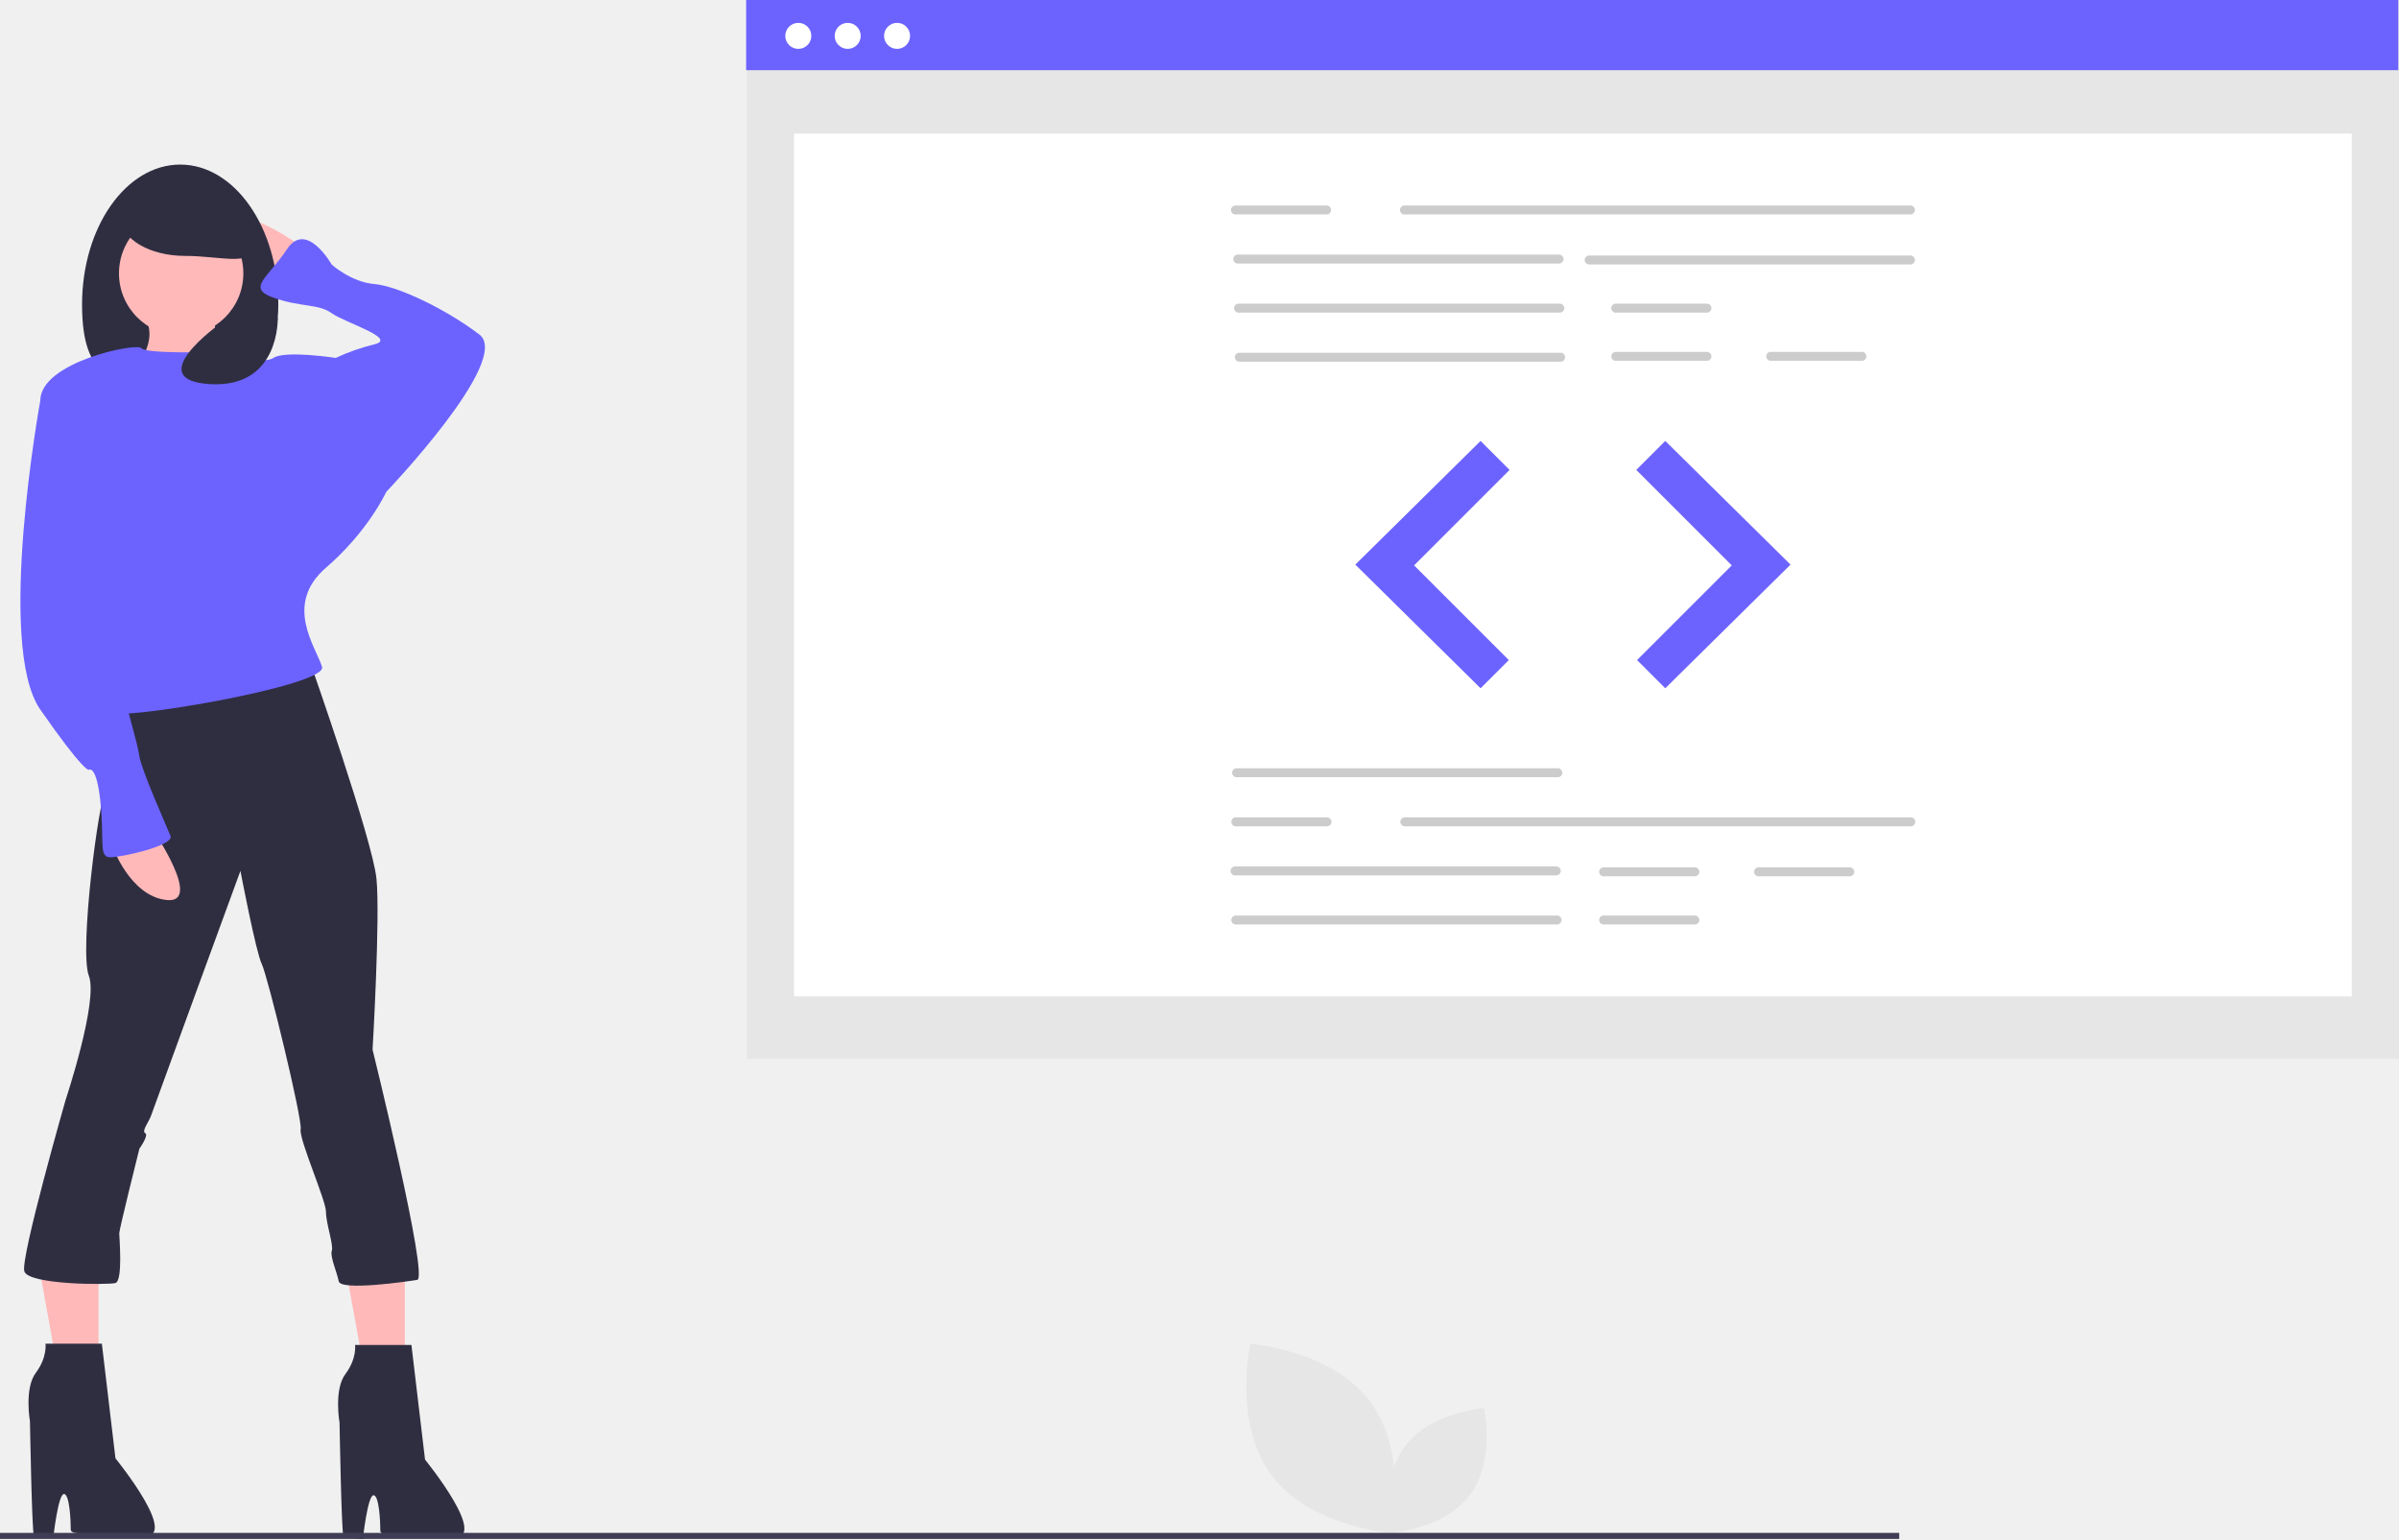
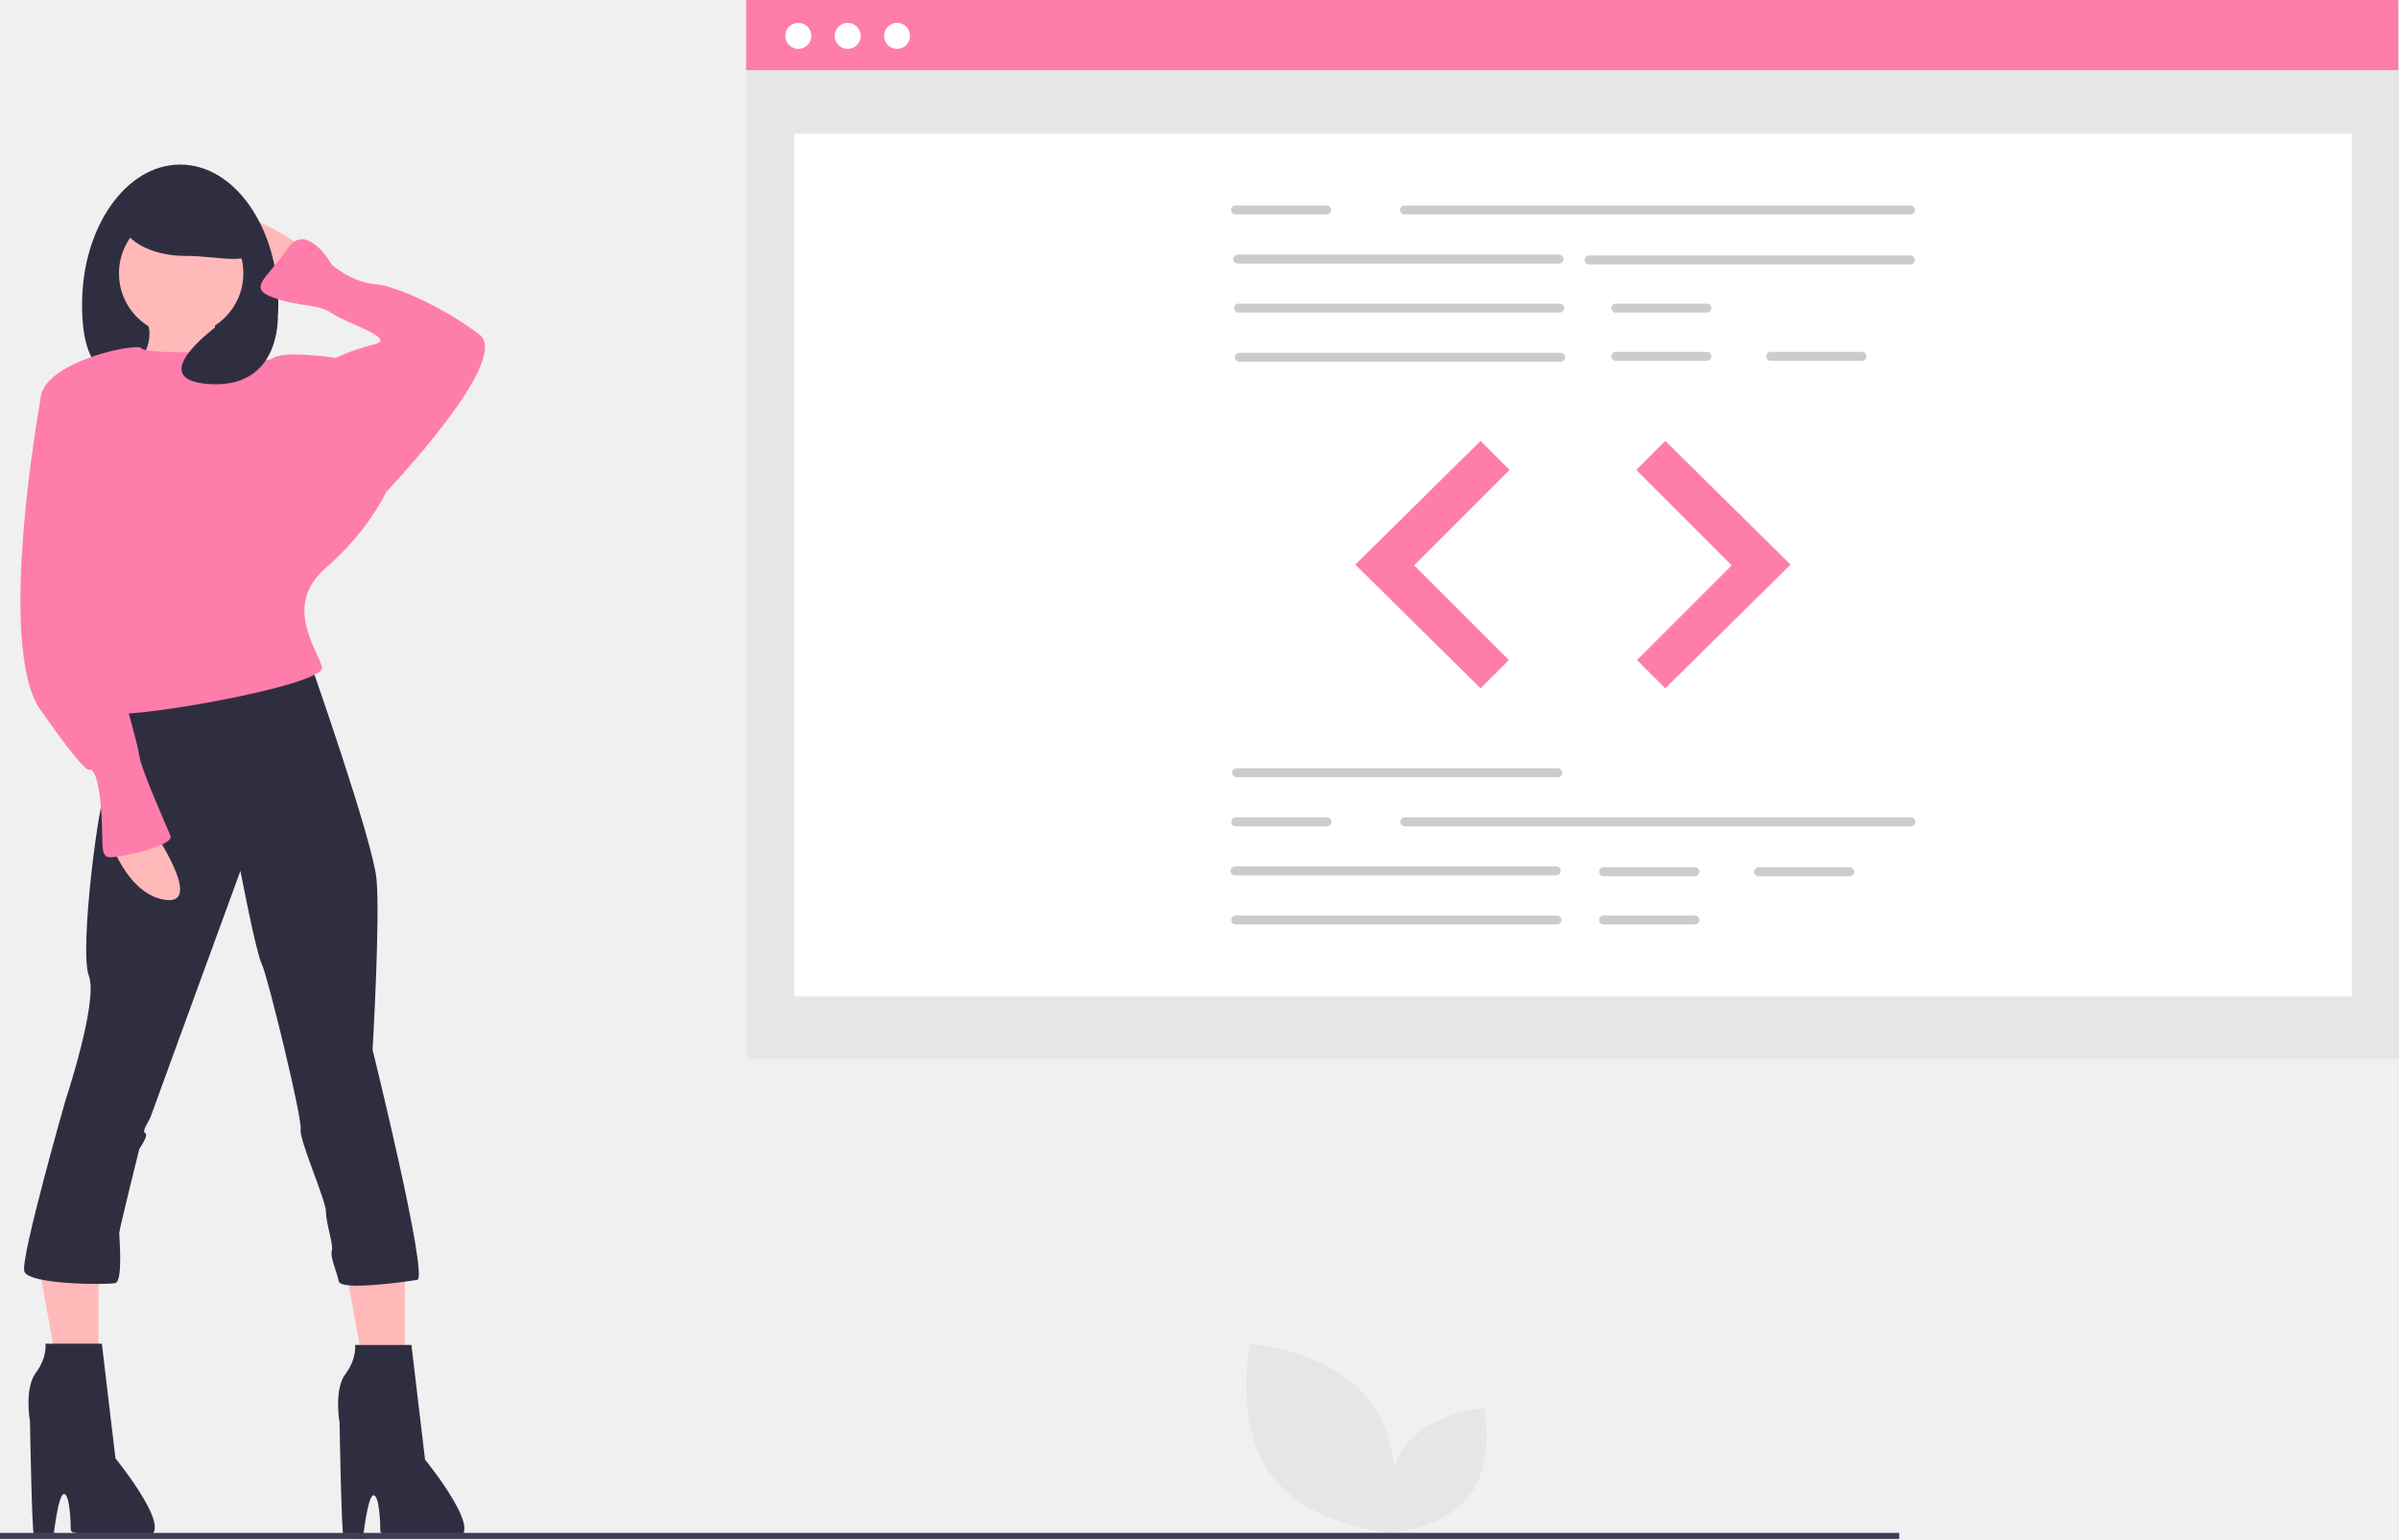
<svg xmlns="http://www.w3.org/2000/svg" id="b8c64dc2-e86a-49bc-92bf-164106d9e7fb" data-name="Layer 1" width="887.873" height="569.68" viewBox="0 0 887.873 569.68">
  <rect x="276.411" y="0.347" width="611.461" height="391.607" fill="#e6e6e6" />
  <rect x="293.896" y="49.464" width="576.492" height="319.322" fill="#fff" />
-   <rect x="276.15" width="611.461" height="25.977" fill="#6c63ff" />
+   <rect x="276.15" width="611.461" height="25.977" fill="#ff7dab" />
  <circle cx="295.454" cy="13.281" r="4.815" fill="#fff" />
  <circle cx="313.73" cy="13.281" r="4.815" fill="#fff" />
  <circle cx="332.005" cy="13.281" r="4.815" fill="#fff" />
  <path d="M863.33,244.533H675.643a1.666,1.666,0,0,1,0-3.303H863.33a1.666,1.666,0,0,1,0,3.303Z" transform="translate(-156.0636 -165.16)" fill="#ccc" />
  <path d="M733.282,262.7H613.95a1.666,1.666,0,0,1,0-3.303H733.282a1.666,1.666,0,0,1,0,3.303Z" transform="translate(-156.0636 -165.16)" fill="#ccc" />
  <path d="M863.33,263.03H743.999a1.666,1.666,0,0,1,0-3.303h119.332a1.666,1.666,0,0,1,0,3.303Z" transform="translate(-156.0636 -165.16)" fill="#ccc" />
  <path d="M733.571,280.867H614.24a1.666,1.666,0,0,1,0-3.303H733.571a1.666,1.666,0,0,1,0,3.303Z" transform="translate(-156.0636 -165.16)" fill="#ccc" />
  <path d="M733.861,299.035H614.529a1.666,1.666,0,0,1,0-3.303H733.861a1.666,1.666,0,0,1,0,3.303Z" transform="translate(-156.0636 -165.16)" fill="#ccc" />
  <path d="M788.024,280.867H753.846a1.666,1.666,0,0,1,0-3.303h34.178a1.666,1.666,0,0,1,0,3.303Z" transform="translate(-156.0636 -165.16)" fill="#ccc" />
  <path d="M788.024,298.705H753.846a1.666,1.666,0,0,1,0-3.303h34.178a1.666,1.666,0,0,1,0,3.303Z" transform="translate(-156.0636 -165.16)" fill="#ccc" />
  <path d="M845.373,298.705h-34.178a1.666,1.666,0,0,1,0-3.303h34.178a1.666,1.666,0,0,1,0,3.303Z" transform="translate(-156.0636 -165.16)" fill="#ccc" />
  <path d="M647.259,244.533h-34.178a1.666,1.666,0,0,1,0-3.303h34.178a1.666,1.666,0,0,1,0,3.303Z" transform="translate(-156.0636 -165.16)" fill="#ccc" />
  <path d="M732.847,452.838H613.515a1.666,1.666,0,0,1,0-3.303h119.332a1.666,1.666,0,0,1,0,3.303Z" transform="translate(-156.0636 -165.16)" fill="#ccc" />
  <path d="M732.268,489.173H612.936a1.666,1.666,0,0,1,0-3.303h119.332a1.666,1.666,0,0,1,0,3.303Z" transform="translate(-156.0636 -165.16)" fill="#ccc" />
  <path d="M732.558,507.341H613.226a1.666,1.666,0,0,1,0-3.303h119.332a1.666,1.666,0,0,1,0,3.303Z" transform="translate(-156.0636 -165.16)" fill="#ccc" />
  <path d="M783.534,489.504H749.357a1.666,1.666,0,0,1,0-3.303h34.178a1.666,1.666,0,0,1,0,3.303Z" transform="translate(-156.0636 -165.16)" fill="#ccc" />
  <path d="M783.534,507.341H749.357a1.666,1.666,0,0,1,0-3.303h34.178a1.666,1.666,0,0,1,0,3.303Z" transform="translate(-156.0636 -165.16)" fill="#ccc" />
  <path d="M840.883,489.504H806.706a1.666,1.666,0,0,1,0-3.303h34.178a1.666,1.666,0,0,1,0,3.303Z" transform="translate(-156.0636 -165.16)" fill="#ccc" />
  <path d="M863.475,471.006H675.788a1.666,1.666,0,0,1,0-3.303H863.475a1.666,1.666,0,0,1,0,3.303Z" transform="translate(-156.0636 -165.16)" fill="#ccc" />
  <path d="M647.403,471.006h-34.178a1.666,1.666,0,0,1,0-3.303h34.178a1.666,1.666,0,0,1,0,3.303Z" transform="translate(-156.0636 -165.16)" fill="#ccc" />
  <polygon points="547.965 163.221 501.622 208.985 547.965 254.748 558.392 244.321 523.345 209.274 558.681 173.938 547.965 163.221" fill="#e6e6e6" />
  <polygon points="616.32 163.221 662.662 208.985 616.32 254.748 605.893 244.321 640.939 209.274 605.603 173.938 616.32 163.221" fill="#e6e6e6" />
-   <polygon points="547.965 163.221 501.622 208.985 547.965 254.748 558.392 244.321 523.345 209.274 558.681 173.938 547.965 163.221" fill="#6c63ff" />
-   <polygon points="616.32 163.221 662.662 208.985 616.32 254.748 605.893 244.321 640.939 209.274 605.603 173.938 616.32 163.221" fill="#6c63ff" />
+   <polygon points="547.965 163.221 501.622 208.985 547.965 254.748 558.392 244.321 523.345 209.274 558.681 173.938 547.965 163.221" fill="#ff7dab" />
+   <polygon points="616.32 163.221 662.662 208.985 616.32 254.748 605.893 244.321 640.939 209.274 605.603 173.938 616.32 163.221" fill="#ff7dab" />
  <path d="M626.667,711.195c14.42,19.311,44.352,21.344,44.352,21.344s6.554-29.277-7.866-48.588-44.352-21.344-44.352-21.344S612.247,691.884,626.667,711.195Z" transform="translate(-156.0636 -165.16)" fill="#e6e6e6" />
  <path d="M700.123,718.455c-9.515,12.743-29.267,14.084-29.267,14.084s-4.324-19.319,5.191-32.062,29.267-14.084,29.267-14.084S709.638,705.712,700.123,718.455Z" transform="translate(-156.0636 -165.16)" fill="#e6e6e6" />
  <polygon points="149.825 460.994 149.825 511.12 135.503 511.12 125.956 458.607 149.825 460.994" fill="#ffb9b9" />
  <polygon points="36.445 460.994 36.445 511.12 22.124 511.12 12.576 458.607 36.445 460.994" fill="#ffb9b9" />
  <path d="M268.061,256.642s-23.014-16.541-25.891-8.63S259.431,270.307,259.431,270.307Z" transform="translate(-156.0636 -165.16)" fill="#ffb9b9" />
  <path d="M186.433,277.858c0,28.598,12.313,29.487,32.371,29.487s40.267-.889,40.267-29.487-16.261-51.782-36.319-51.782S186.433,249.26,186.433,277.858Z" transform="translate(-156.0636 -165.16)" fill="#2f2e41" />
  <path d="M235.698,277.499s-2.877,21.576,10.788,23.014-44.59,5.753-44.59,5.753,15.103-13.665,7.192-24.452S235.698,277.499,235.698,277.499Z" transform="translate(-156.0636 -165.16)" fill="#ffb9b9" />
  <path d="M308.336,662.983l5.034,42.432s25.172,30.925,9.349,28.768-25.891.459-25.891-2.418-.372-13.155-2.53-13.155-3.943,16.23-3.943,16.23-6.473-.49-7.192-1.209-1.438-41.88-1.438-41.88-2.158-12.226,2.158-17.98,3.596-10.788,3.596-10.788Z" transform="translate(-156.0636 -165.16)" fill="#2f2e41" />
  <path d="M193.763,662.517l5.034,42.432s25.172,30.925,9.349,28.768-25.891.459-25.891-2.418-.372-13.155-2.53-13.155-3.943,16.23-3.943,16.23-6.473-.49-7.192-1.209-1.438-41.88-1.438-41.88-2.158-12.226,2.158-17.98,3.596-10.788,3.596-10.788Z" transform="translate(-156.0636 -165.16)" fill="#2f2e41" />
  <path d="M270.938,410.548s23.014,65.446,24.452,79.83-1.438,63.289-1.438,63.289,20.856,84.499,16.541,85.218-28.346,4.129-29.065.533-3.283-9.163-2.564-11.321S276.707,618.028,276.707,613.713s-10.084-26.964-9.365-30.559-12.226-56.816-14.384-61.131-7.911-34.521-7.911-34.521-32.363,88.46-33.083,90.618-3.596,5.754-2.158,6.473-2.158,5.754-2.158,5.754-7.452,29.84-7.452,31.279,1.438,17.719-1.438,18.438-32.261.673-33.7-4.361,15.261-63.336,15.261-63.336,12.226-36.679,8.63-46.028,3.596-65.446,6.473-69.761,3.596-30.206,3.596-30.206Z" transform="translate(-156.0636 -165.16)" fill="#2f2e41" />
  <circle cx="67.048" cy="101.191" r="23.014" fill="#ffb9b9" />
-   <path d="M235.698,295.478s-25.891.719-27.329-1.438-37.398,5.034-37.398,19.418,20.856,70.48,20.856,70.48,7.911,40.275,5.753,44.59,79.83-9.349,77.672-16.541-14.384-23.014,1.438-36.679,22.295-28.048,22.295-28.048l-18.699-49.624s-18.699-2.877-23.014,0S235.698,295.478,235.698,295.478Z" transform="translate(-156.0636 -165.16)" fill="#6c63ff" />
-   <path d="M293.952,350.856l5.034-3.596s46.747-48.905,34.521-58.254S303.301,271.026,294.671,270.307s-15.822-7.192-15.822-7.192-9.349-16.541-16.541-5.753-15.103,14.384-5.034,17.98,16.541,2.158,21.576,5.754,24.452,9.349,15.822,11.507a77.195,77.195,0,0,0-14.384,5.034L270.938,314.177Z" transform="translate(-156.0636 -165.16)" fill="#6c63ff" />
+   <path d="M235.698,295.478s-25.891.719-27.329-1.438-37.398,5.034-37.398,19.418,20.856,70.48,20.856,70.48,7.911,40.275,5.753,44.59,79.83-9.349,77.672-16.541-14.384-23.014,1.438-36.679,22.295-28.048,22.295-28.048l-18.699-49.624s-18.699-2.877-23.014,0S235.698,295.478,235.698,295.478Z" transform="translate(-156.0636 -165.16)" fill="#ff7dab" />
+   <path d="M293.952,350.856l5.034-3.596s46.747-48.905,34.521-58.254S303.301,271.026,294.671,270.307s-15.822-7.192-15.822-7.192-9.349-16.541-16.541-5.753-15.103,14.384-5.034,17.98,16.541,2.158,21.576,5.754,24.452,9.349,15.822,11.507a77.195,77.195,0,0,0-14.384,5.034L270.938,314.177Z" transform="translate(-156.0636 -165.16)" fill="#ff7dab" />
  <path d="M212.684,472.399s18.699,27.329,5.034,25.891-20.137-20.137-20.137-20.137Z" transform="translate(-156.0636 -165.16)" fill="#ffb9b9" />
-   <path d="M176.005,309.862l-5.034,3.596s-16.541,90.618,0,114.351,17.98,22.295,17.98,22.295,2.877-2.158,4.315,12.226-.719,20.137,3.596,20.137,23.733-4.315,22.295-7.911-10.788-24.452-11.507-29.487-4.315-16.541-5.753-23.014,6.473-10.069,2.877-23.733-8.63-38.117-8.63-43.151S176.005,309.862,176.005,309.862Z" transform="translate(-156.0636 -165.16)" fill="#6c63ff" />
+   <path d="M176.005,309.862l-5.034,3.596s-16.541,90.618,0,114.351,17.98,22.295,17.98,22.295,2.877-2.158,4.315,12.226-.719,20.137,3.596,20.137,23.733-4.315,22.295-7.911-10.788-24.452-11.507-29.487-4.315-16.541-5.753-23.014,6.473-10.069,2.877-23.733-8.63-38.117-8.63-43.151S176.005,309.862,176.005,309.862Z" transform="translate(-156.0636 -165.16)" fill="#ff7dab" />
  <path d="M200.817,245.854c0,7.745,10.626,14.024,23.733,14.024s25.172,4.149,25.172-3.596-12.064-24.452-25.172-24.452S200.817,238.109,200.817,245.854Z" transform="translate(-156.0636 -165.16)" fill="#2f2e41" />
  <path d="M258.856,282.712s.969,26.071-24.939,24.633,3.501-22.285,3.501-22.285Z" transform="translate(-156.0636 -165.16)" fill="#2f2e41" />
  <rect y="567.379" width="702.906" height="2.241" fill="#3f3d56" />
</svg>
